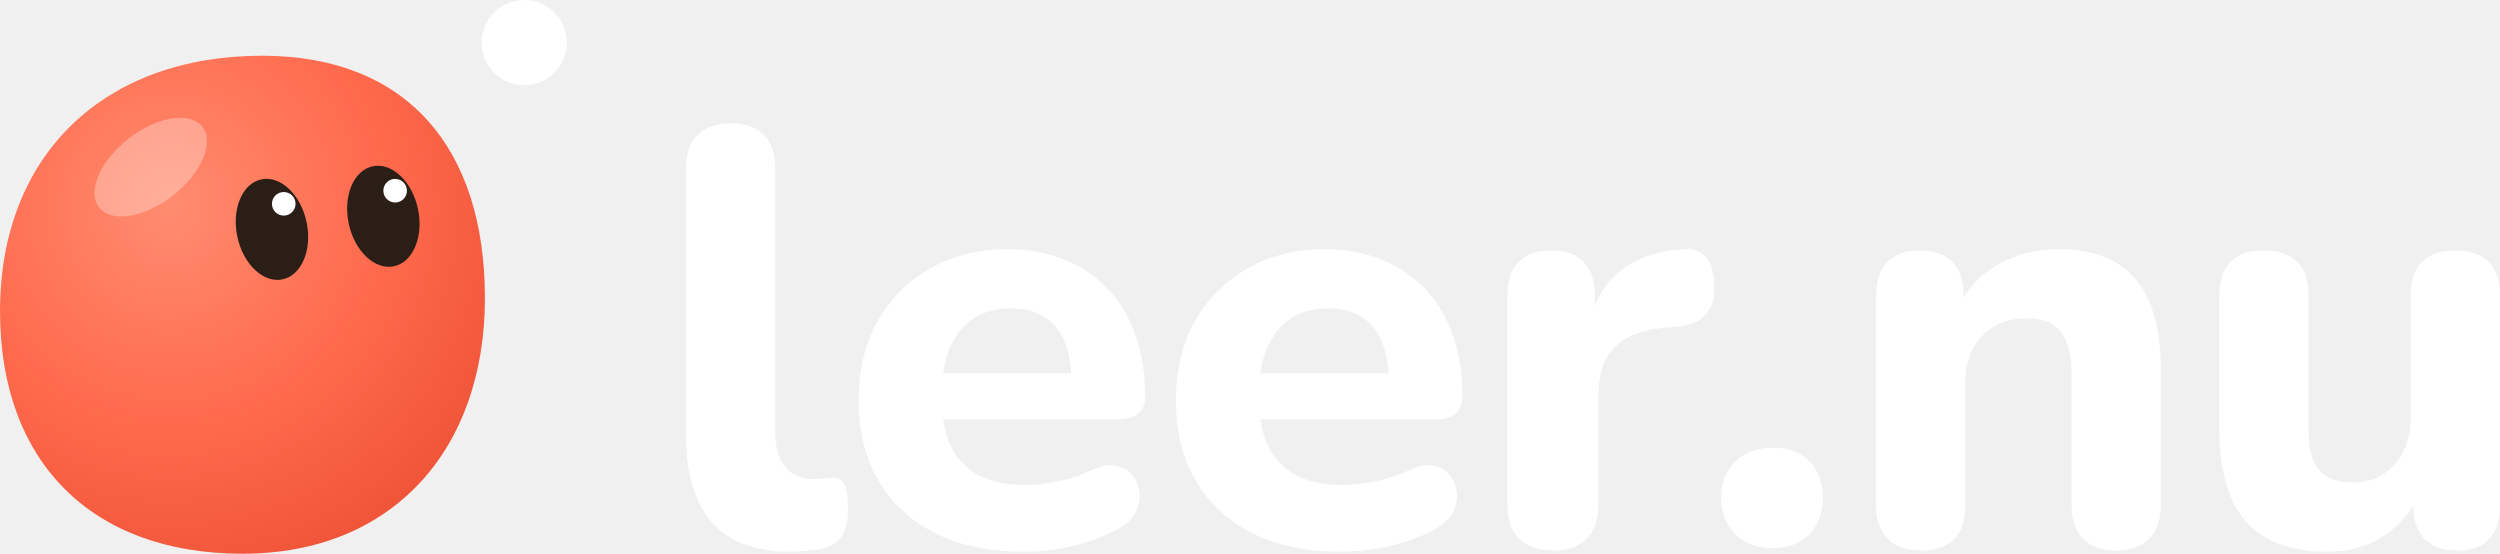
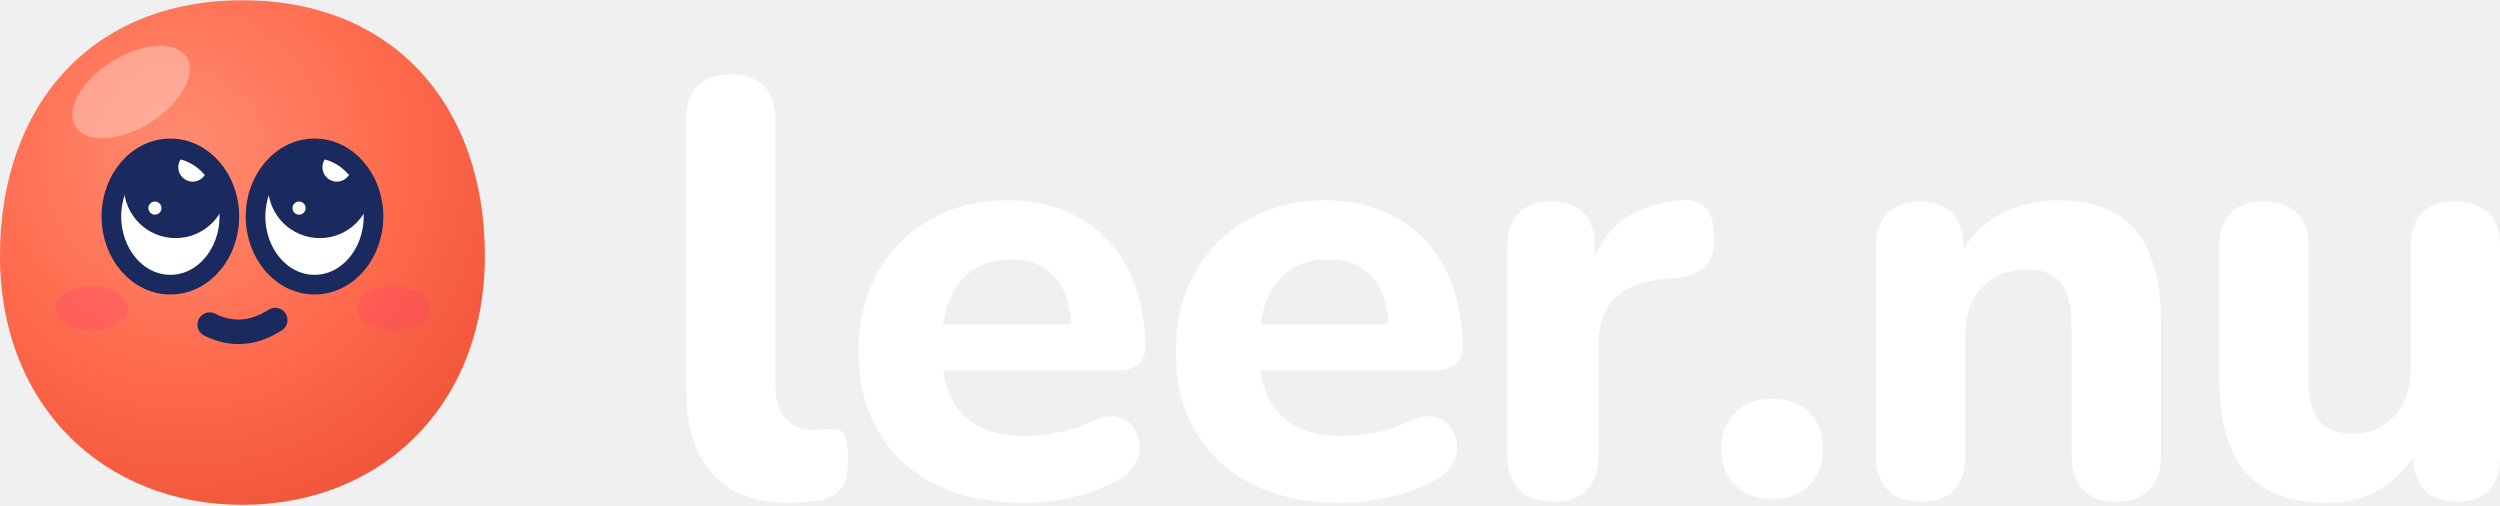
- <svg xmlns="http://www.w3.org/2000/svg" viewBox="0 -922.75 4231.13 936.75" role="img" aria-label="leer.nu">
-   <g transform="translate(-66.51 -1028.06) scale(11.09)">
+ <svg xmlns="http://www.w3.org/2000/svg" viewBox="0 -840 4231.13 855" role="img" aria-label="leer.nu">
+   <g transform="translate(-144.17 -1028.06) scale(11.09)">
    <defs>
-       <radialGradient id="lg7" cx="35%" cy="30%" r="80%">
+       <radialGradient id="b5" cx="38%" cy="30%" r="80%">
        <stop offset="0" stop-color="#FF8C70" />
        <stop offset=".55" stop-color="#FF6A4D" />
        <stop offset="1" stop-color="#EE5236" />
      </radialGradient>
    </defs>
-     <path d="M46 18C68 18 80 32 80 55C80 78 66 94 43 94C20 94 6 80 6 57C6 33 22 18 46 18Z" fill="url(#lg7)" />
-     <ellipse cx="29" cy="35" rx="10" ry="5.5" transform="rotate(-38 29 35)" fill="#fff" opacity=".3" />
-     <g class="eyes">
-       <ellipse cx="47.5" cy="44.5" rx="5.4" ry="7.8" transform="rotate(-12 47.5 44.5)" fill="#2A1E17" />
-       <ellipse cx="64.5" cy="42.5" rx="5.4" ry="7.8" transform="rotate(-12 64.5 42.5)" fill="#2A1E17" />
-       <circle cx="49.3" cy="40.6" r="1.8" fill="#fff" />
-       <circle cx="66.3" cy="38.6" r="1.8" fill="#fff" />
+     <g class="lijf">
+       <path d="M50 17C73 17 87 33 87 56C87 79 71 94 50 94C29 94 13 79 13 56C13 33 27 17 50 17Z" fill="url(#b5)" />
+       <ellipse cx="33" cy="31" rx="10" ry="5.5" transform="rotate(-32 33 31)" fill="#fff" opacity=".32" />
+       <ellipse cx="27" cy="64" rx="5.5" ry="3.4" fill="#FF3D6E" opacity=".28" />
+       <ellipse cx="73" cy="64" rx="5.5" ry="3.4" fill="#FF3D6E" opacity=".28" />
+       <g class="face">
+         <g class="eye">
+           <clipPath id="o5_39">
+             <ellipse cx="39" cy="50" rx="9" ry="10.4" />
+           </clipPath>
+           <ellipse cx="39" cy="50" rx="9" ry="10.4" fill="#fff" />
+           <g clip-path="url(#o5_39)">
+             <g class="pupil">
+               <circle cx="39.8" cy="45.4" r="7.897" fill="#1B2A5E" />
+               <circle cx="42.406" cy="42.478" r="2.2" fill="#fff" />
+               <circle cx="36.641" cy="48.717" r="1" fill="#fff" />
+             </g>
+           </g>
+           <ellipse cx="39" cy="50" rx="9" ry="10.4" fill="none" stroke="#1B2A5E" stroke-width="3" />
+         </g>
+         <g class="eye">
+           <clipPath id="o5_61">
+             <ellipse cx="61" cy="50" rx="9" ry="10.4" />
+           </clipPath>
+           <ellipse cx="61" cy="50" rx="9" ry="10.4" fill="#fff" />
+           <g clip-path="url(#o5_61)">
+             <g class="pupil">
+               <circle cx="61.8" cy="45.4" r="7.897" fill="#1B2A5E" />
+               <circle cx="64.406" cy="42.478" r="2.2" fill="#fff" />
+               <circle cx="58.641" cy="48.717" r="1" fill="#fff" />
+             </g>
+           </g>
+           <ellipse cx="61" cy="50" rx="9" ry="10.4" fill="none" stroke="#1B2A5E" stroke-width="3" />
+         </g>
+         <path d="M45 66.5 Q50 69 55 65.8" fill="none" stroke="#1B2A5E" stroke-width="3.74" stroke-linecap="round" stroke-linejoin="round" />
+       </g>
    </g>
-     <circle class="tdot" cx="86" cy="16" r="6.5" fill="#FFFFFF" />
  </g>
  <g transform="translate(1161.13 0)">
    <path d="M177 11Q88 11 44.0 -38.5Q0 -88 0 -186V-637Q0 -675 19.5 -694.5Q39 -714 76 -714Q112 -714 131.5 -694.5Q151 -675 151 -637V-192Q151 -151 168.5 -131.5Q186 -112 215 -112Q223 -112 230.0 -113.0Q237 -114 245 -114Q261 -116 267.5 -104.5Q274 -93 274 -59Q274 -29 262.0 -13.5Q250 2 225 7Q215 8 202.0 9.5Q189 11 177 11ZM571 11Q484 11 421.5 -20.5Q359 -52 325.5 -109.5Q292 -167 292 -245Q292 -321 324.0 -378.5Q356 -436 413.5 -468.5Q471 -501 544 -501Q597 -501 640.0 -483.5Q683 -466 714.0 -433.5Q745 -401 761.0 -354.5Q777 -308 777 -251Q777 -232 765.0 -222.5Q753 -213 730 -213H435Q442 -165 469 -138Q504 -102 574 -102Q598 -102 629.0 -108.0Q660 -114 687 -127Q710 -138 728.0 -134.5Q746 -131 756.0 -118.0Q766 -105 767.5 -88.0Q769 -71 760.0 -54.5Q751 -38 730 -27Q696 -8 653.5 1.5Q611 11 571 11ZM435 -291H652Q650 -323 640 -346Q628 -373 605.5 -387.0Q583 -401 550 -401Q513 -401 487.0 -384.0Q461 -367 447 -335Q438 -315 435 -291ZM1108 11Q1021 11 958.5 -20.5Q896 -52 862.5 -109.5Q829 -167 829 -245Q829 -321 861.0 -378.5Q893 -436 950.5 -468.5Q1008 -501 1081 -501Q1134 -501 1177.0 -483.5Q1220 -466 1251.0 -433.5Q1282 -401 1298.0 -354.5Q1314 -308 1314 -251Q1314 -232 1302.0 -222.5Q1290 -213 1267 -213H972Q979 -165 1006 -138Q1041 -102 1111 -102Q1135 -102 1166.0 -108.0Q1197 -114 1224 -127Q1247 -138 1265.0 -134.5Q1283 -131 1293.0 -118.0Q1303 -105 1304.5 -88.0Q1306 -71 1297.0 -54.5Q1288 -38 1267 -27Q1233 -8 1190.5 1.5Q1148 11 1108 11ZM972 -291H1189Q1187 -323 1177 -346Q1165 -373 1142.5 -387.0Q1120 -401 1087 -401Q1050 -401 1024.0 -384.0Q998 -367 984 -335Q975 -315 972 -291ZM1468 9Q1430 9 1410.0 -11.0Q1390 -31 1390 -68V-423Q1390 -460 1409.5 -479.5Q1429 -499 1464 -499Q1500 -499 1519.0 -479.5Q1538 -460 1538 -423V-405Q1552 -441 1581 -464Q1622 -497 1687 -501Q1712 -503 1725.5 -488.5Q1739 -474 1740 -441Q1742 -410 1727.5 -392.0Q1713 -374 1679 -370L1656 -368Q1599 -363 1571.5 -335.0Q1544 -307 1544 -254V-68Q1544 -31 1524.5 -11.0Q1505 9 1468 9ZM2090 9Q2053 9 2033.5 -11.0Q2014 -31 2014 -68V-423Q2014 -460 2033.5 -479.5Q2053 -499 2088 -499Q2124 -499 2143.0 -479.5Q2162 -460 2162 -423V-419Q2184 -454 2220 -475Q2265 -501 2323 -501Q2382 -501 2420.0 -478.5Q2458 -456 2477.0 -410.5Q2496 -365 2496 -295V-68Q2496 -31 2476.5 -11.0Q2457 9 2420 9Q2384 9 2364.5 -11.0Q2345 -31 2345 -68V-288Q2345 -339 2326.5 -361.5Q2308 -384 2270 -384Q2222 -384 2193.5 -354.0Q2165 -324 2165 -274V-68Q2165 9 2090 9ZM2778 11Q2716 11 2675.0 -12.0Q2634 -35 2614.5 -81.5Q2595 -128 2595 -197V-423Q2595 -461 2614.5 -480.0Q2634 -499 2670.0 -499.0Q2706 -499 2726.0 -480.0Q2746 -461 2746 -423V-193Q2746 -149 2764.0 -127.5Q2782 -106 2821 -106Q2864 -106 2891.5 -136.5Q2919 -167 2919 -217V-423Q2919 -461 2938.5 -480.0Q2958 -499 2994 -499Q3031 -499 3050.5 -480.0Q3070 -461 3070 -423V-68Q3070 9 2997 9Q2961 9 2942 -11Q2923 -31 2923 -67Q2904 -37 2875 -17Q2834 11 2778 11Z" fill="#FFFFFF" />
    <path class="wdot" d="M1839 5Q1799 5 1775.5 -19.0Q1752 -43 1752 -81Q1752 -118 1775.5 -141.5Q1799 -165 1839 -165Q1879 -165 1901.5 -141.5Q1924 -118 1924 -81Q1924 -43 1901.5 -19.0Q1879 5 1839 5Z" fill="#FFFFFF" />
  </g>
</svg>
